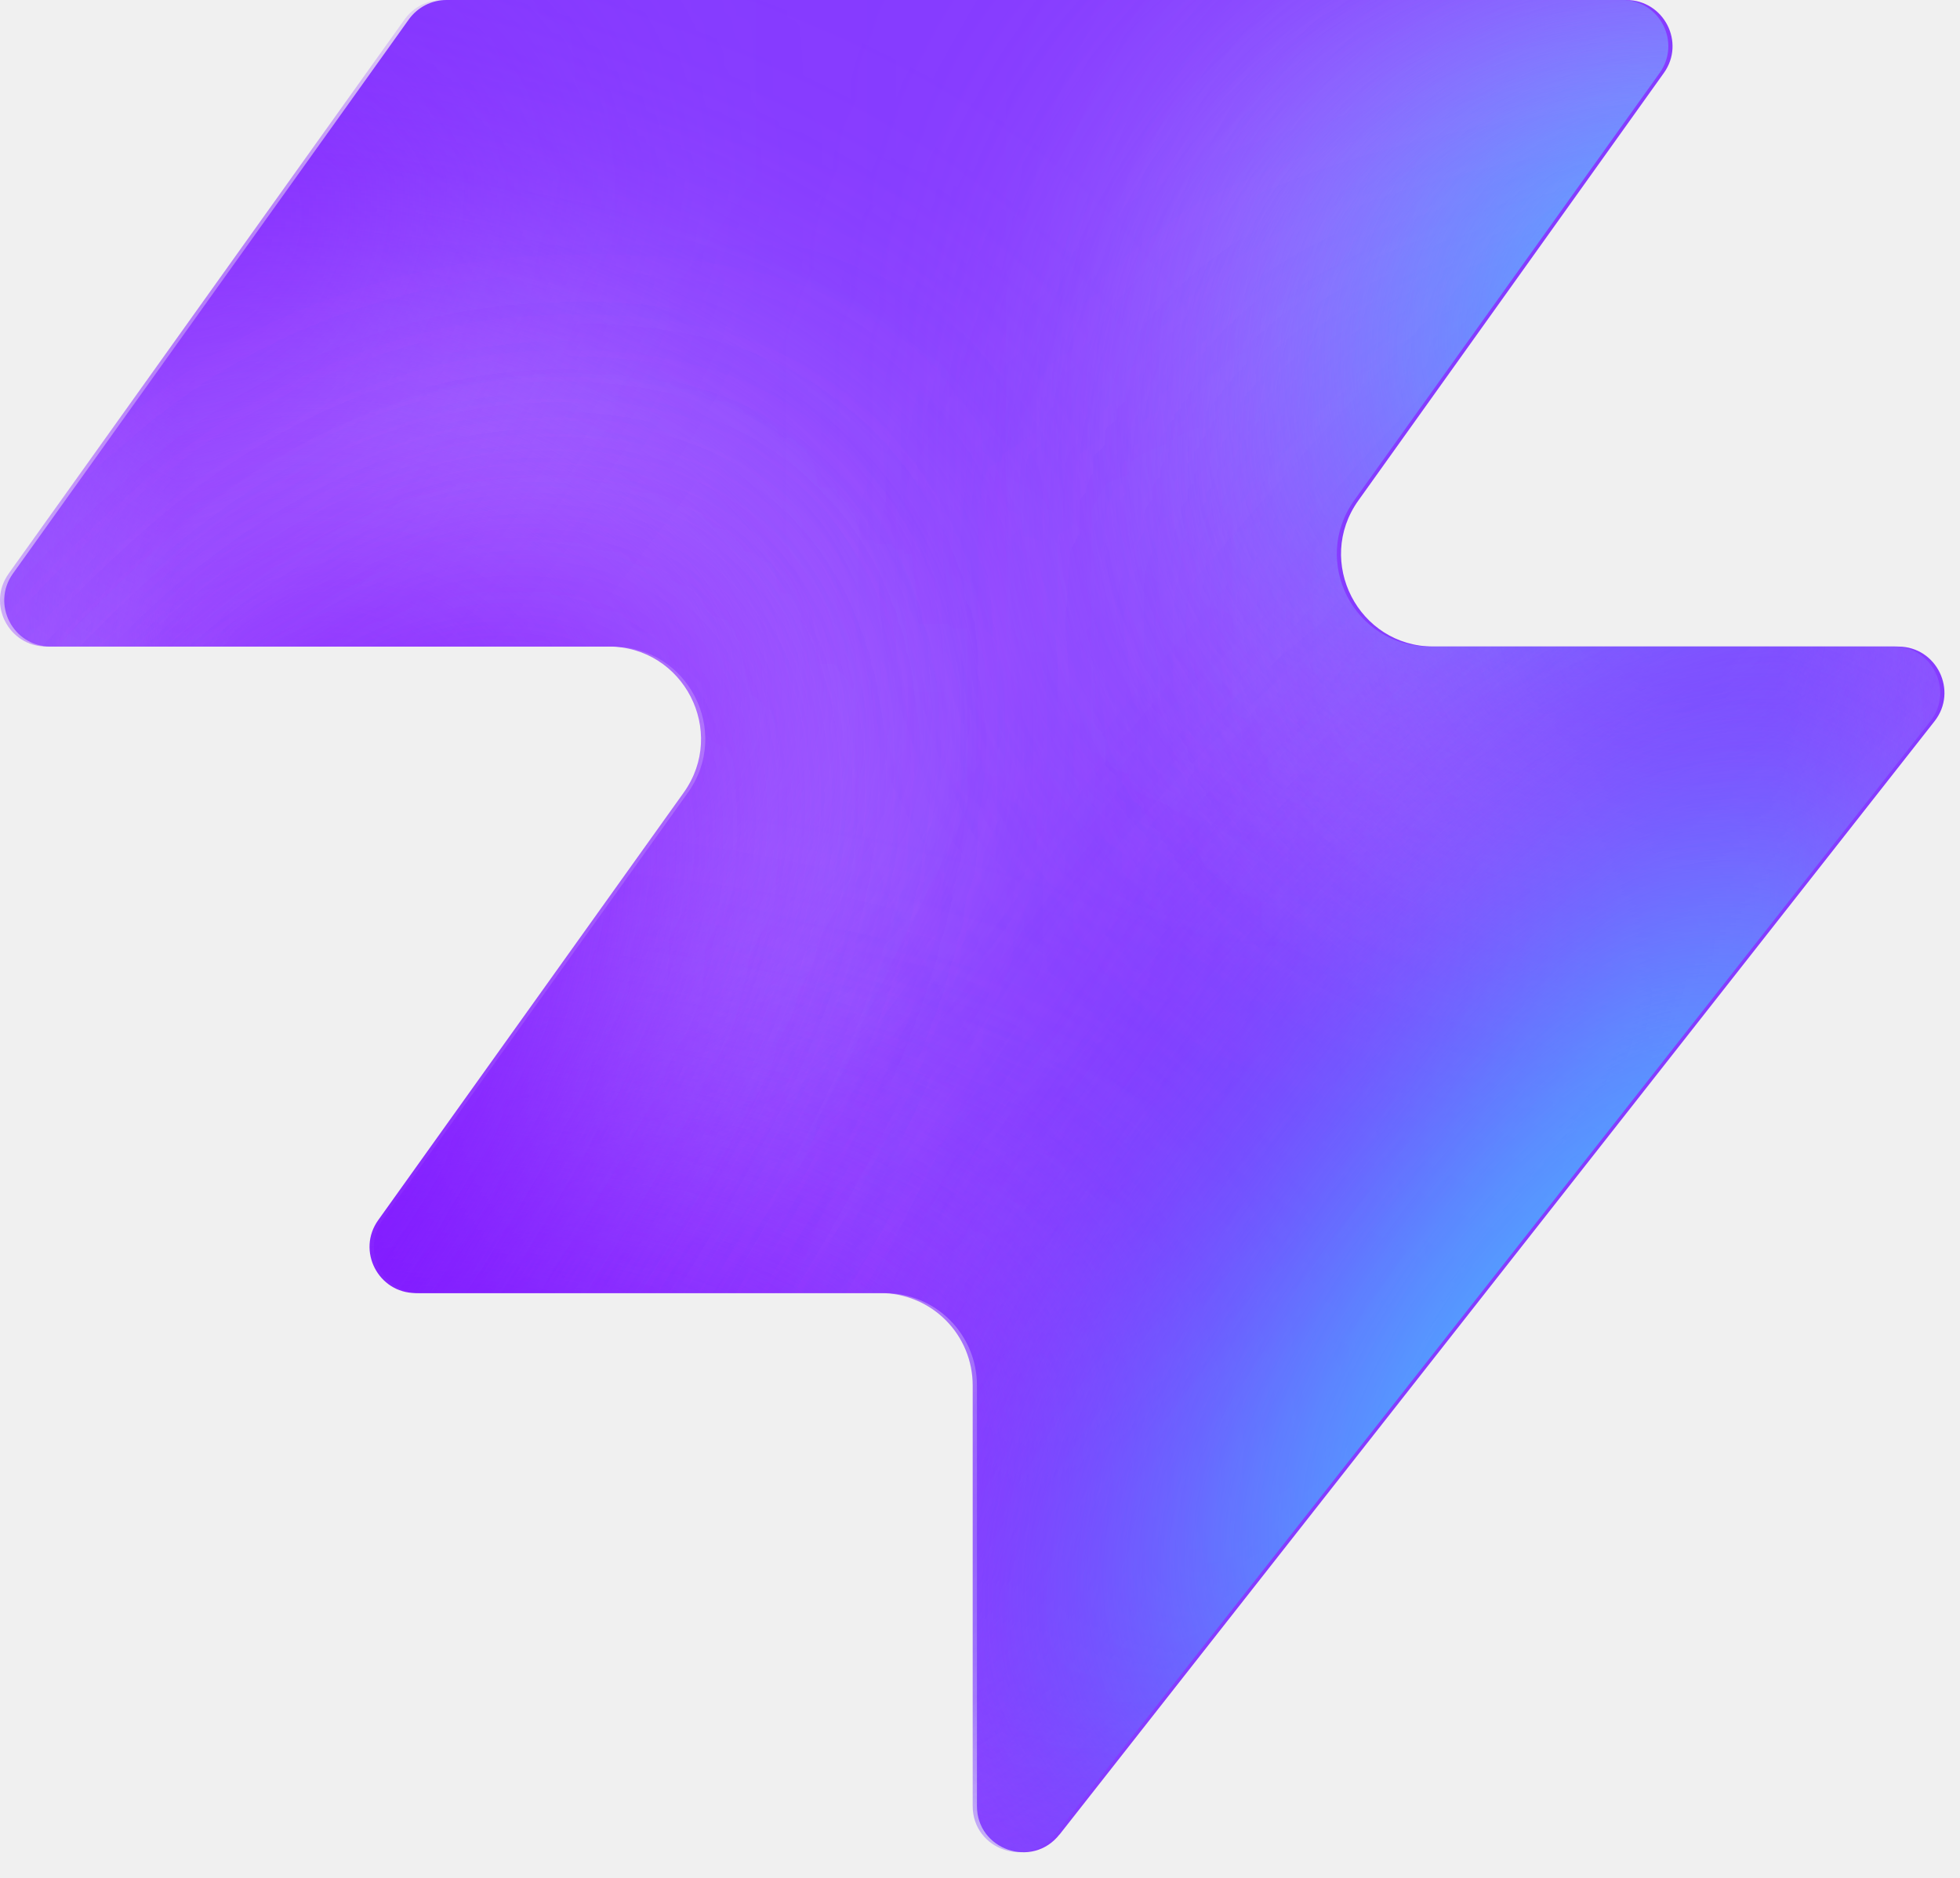
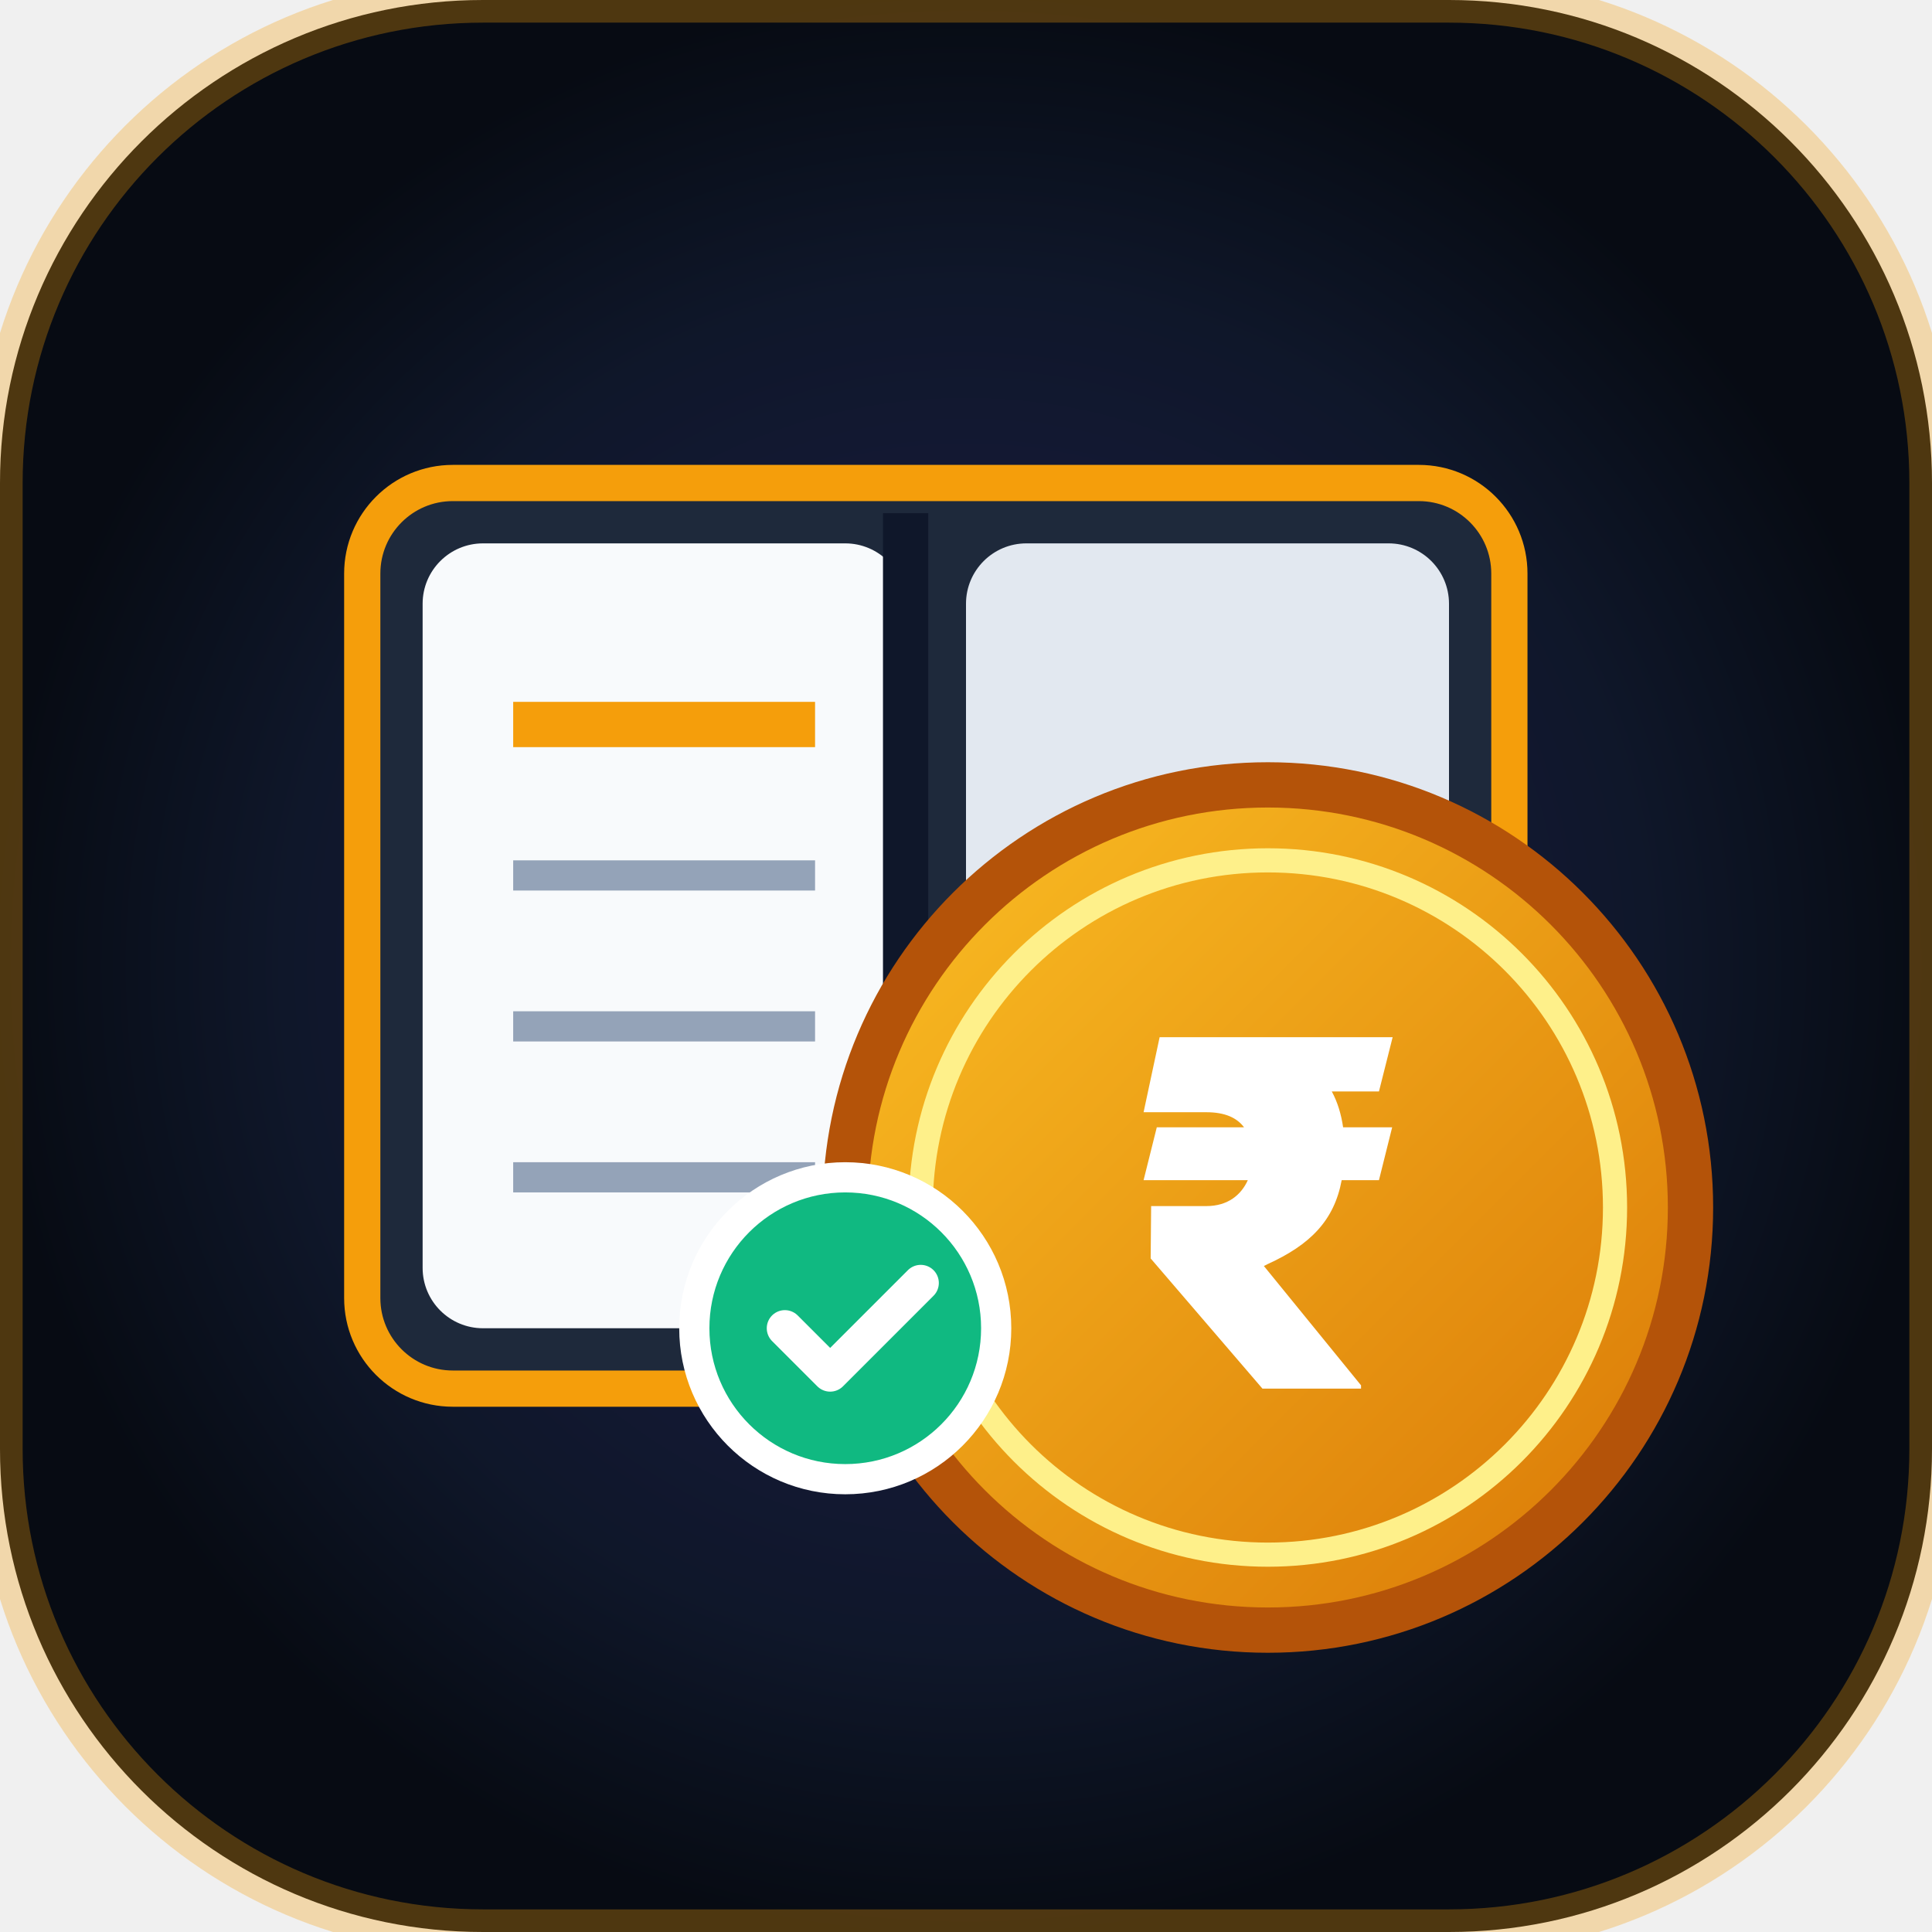
- <svg xmlns="http://www.w3.org/2000/svg" width="48" height="46" fill="none" viewBox="0 0 48 46">
-   <path fill="#863bff" d="M25.946 44.938c-.664.845-2.021.375-2.021-.698V33.937a2.26 2.26 0 0 0-2.262-2.262H10.287c-.92 0-1.456-1.04-.92-1.788l7.48-10.471c1.07-1.497 0-3.578-1.842-3.578H1.237c-.92 0-1.456-1.04-.92-1.788L10.013.474c.214-.297.556-.474.92-.474h28.894c.92 0 1.456 1.04.92 1.788l-7.48 10.471c-1.07 1.498 0 3.579 1.842 3.579h11.377c.943 0 1.473 1.088.89 1.83L25.947 44.94z" style="fill:#863bff;fill:color(display-p3 .525 .23 1);fill-opacity:1" />
-   <mask id="a" width="48" height="46" x="0" y="0" maskUnits="userSpaceOnUse" style="mask-type:alpha">
-     <path fill="#000" d="M25.842 44.938c-.664.844-2.021.375-2.021-.698V33.937a2.26 2.26 0 0 0-2.262-2.262H10.183c-.92 0-1.456-1.04-.92-1.788l7.48-10.471c1.07-1.498 0-3.579-1.842-3.579H1.133c-.92 0-1.456-1.04-.92-1.787L9.91.473c.214-.297.556-.474.92-.474h28.894c.92 0 1.456 1.04.92 1.788l-7.48 10.471c-1.07 1.498 0 3.578 1.842 3.578h11.377c.943 0 1.473 1.088.89 1.832L25.843 44.94z" style="fill:#000;fill-opacity:1" />
-   </mask>
-   <g mask="url(#a)">
-     <g filter="url(#b)">
-       <ellipse cx="5.508" cy="14.704" fill="#ede6ff" rx="5.508" ry="14.704" style="fill:#ede6ff;fill:color(display-p3 .927 .903 1);fill-opacity:1" transform="matrix(.00324 1 1 -.00324 -4.47 31.516)" />
-     </g>
-     <g filter="url(#c)">
-       <ellipse cx="10.399" cy="29.851" fill="#ede6ff" rx="10.399" ry="29.851" style="fill:#ede6ff;fill:color(display-p3 .927 .903 1);fill-opacity:1" transform="matrix(.00324 1 1 -.00324 -39.328 7.883)" />
-     </g>
-     <g filter="url(#d)">
-       <ellipse cx="5.508" cy="30.487" fill="#7e14ff" rx="5.508" ry="30.487" style="fill:#7e14ff;fill:color(display-p3 .492 .077 1);fill-opacity:1" transform="rotate(89.814 -25.913 -14.639)scale(1 -1)" />
-     </g>
-     <g filter="url(#e)">
-       <ellipse cx="5.508" cy="30.599" fill="#7e14ff" rx="5.508" ry="30.599" style="fill:#7e14ff;fill:color(display-p3 .492 .077 1);fill-opacity:1" transform="rotate(89.814 -32.644 -3.334)scale(1 -1)" />
-     </g>
-     <g filter="url(#f)">
-       <ellipse cx="5.508" cy="30.599" fill="#7e14ff" rx="5.508" ry="30.599" style="fill:#7e14ff;fill:color(display-p3 .492 .077 1);fill-opacity:1" transform="matrix(.00324 1 1 -.00324 -34.34 30.47)" />
-     </g>
-     <g filter="url(#g)">
-       <ellipse cx="14.072" cy="22.078" fill="#ede6ff" rx="14.072" ry="22.078" style="fill:#ede6ff;fill:color(display-p3 .927 .903 1);fill-opacity:1" transform="rotate(93.35 24.506 48.493)scale(-1 1)" />
-     </g>
-     <g filter="url(#h)">
-       <ellipse cx="3.47" cy="21.501" fill="#7e14ff" rx="3.47" ry="21.501" style="fill:#7e14ff;fill:color(display-p3 .492 .077 1);fill-opacity:1" transform="rotate(89.009 28.708 47.59)scale(-1 1)" />
-     </g>
-     <g filter="url(#i)">
-       <ellipse cx="3.47" cy="21.501" fill="#7e14ff" rx="3.47" ry="21.501" style="fill:#7e14ff;fill:color(display-p3 .492 .077 1);fill-opacity:1" transform="rotate(89.009 28.708 47.59)scale(-1 1)" />
-     </g>
-     <g filter="url(#j)">
-       <ellipse cx=".387" cy="8.972" fill="#7e14ff" rx="4.407" ry="29.108" style="fill:#7e14ff;fill:color(display-p3 .492 .077 1);fill-opacity:1" transform="rotate(39.51 .387 8.972)" />
-     </g>
-     <g filter="url(#k)">
-       <ellipse cx="47.523" cy="-6.092" fill="#7e14ff" rx="4.407" ry="29.108" style="fill:#7e14ff;fill:color(display-p3 .492 .077 1);fill-opacity:1" transform="rotate(37.892 47.523 -6.092)" />
-     </g>
-     <g filter="url(#l)">
-       <ellipse cx="41.412" cy="6.333" fill="#47bfff" rx="5.971" ry="9.665" style="fill:#47bfff;fill:color(display-p3 .28 .748 1);fill-opacity:1" transform="rotate(37.892 41.412 6.333)" />
-     </g>
-     <g filter="url(#m)">
-       <ellipse cx="-1.879" cy="38.332" fill="#7e14ff" rx="4.407" ry="29.108" style="fill:#7e14ff;fill:color(display-p3 .492 .077 1);fill-opacity:1" transform="rotate(37.892 -1.88 38.332)" />
-     </g>
-     <g filter="url(#n)">
-       <ellipse cx="-1.879" cy="38.332" fill="#7e14ff" rx="4.407" ry="29.108" style="fill:#7e14ff;fill:color(display-p3 .492 .077 1);fill-opacity:1" transform="rotate(37.892 -1.88 38.332)" />
-     </g>
-     <g filter="url(#o)">
-       <ellipse cx="35.651" cy="29.907" fill="#7e14ff" rx="4.407" ry="29.108" style="fill:#7e14ff;fill:color(display-p3 .492 .077 1);fill-opacity:1" transform="rotate(37.892 35.651 29.907)" />
-     </g>
-     <g filter="url(#p)">
-       <ellipse cx="38.418" cy="32.4" fill="#47bfff" rx="5.971" ry="15.297" style="fill:#47bfff;fill:color(display-p3 .28 .748 1);fill-opacity:1" transform="rotate(37.892 38.418 32.4)" />
-     </g>
-   </g>
+ <svg xmlns="http://www.w3.org/2000/svg" viewBox="0 0 64 64" fill="none">
  <defs>
-     <filter id="b" width="60.045" height="41.654" x="-19.77" y="16.149" color-interpolation-filters="sRGB" filterUnits="userSpaceOnUse">
-       <feFlood flood-opacity="0" result="BackgroundImageFix" />
-       <feBlend in="SourceGraphic" in2="BackgroundImageFix" result="shape" />
-       <feGaussianBlur result="effect1_foregroundBlur_2002_17158" stdDeviation="7.659" />
-     </filter>
-     <filter id="c" width="90.34" height="51.437" x="-54.613" y="-7.533" color-interpolation-filters="sRGB" filterUnits="userSpaceOnUse">
-       <feFlood flood-opacity="0" result="BackgroundImageFix" />
-       <feBlend in="SourceGraphic" in2="BackgroundImageFix" result="shape" />
-       <feGaussianBlur result="effect1_foregroundBlur_2002_17158" stdDeviation="7.659" />
-     </filter>
-     <filter id="d" width="79.355" height="29.4" x="-49.64" y="2.03" color-interpolation-filters="sRGB" filterUnits="userSpaceOnUse">
-       <feFlood flood-opacity="0" result="BackgroundImageFix" />
-       <feBlend in="SourceGraphic" in2="BackgroundImageFix" result="shape" />
-       <feGaussianBlur result="effect1_foregroundBlur_2002_17158" stdDeviation="4.596" />
-     </filter>
-     <filter id="e" width="79.579" height="29.4" x="-45.045" y="20.029" color-interpolation-filters="sRGB" filterUnits="userSpaceOnUse">
-       <feFlood flood-opacity="0" result="BackgroundImageFix" />
-       <feBlend in="SourceGraphic" in2="BackgroundImageFix" result="shape" />
-       <feGaussianBlur result="effect1_foregroundBlur_2002_17158" stdDeviation="4.596" />
-     </filter>
-     <filter id="f" width="79.579" height="29.4" x="-43.513" y="21.178" color-interpolation-filters="sRGB" filterUnits="userSpaceOnUse">
-       <feFlood flood-opacity="0" result="BackgroundImageFix" />
-       <feBlend in="SourceGraphic" in2="BackgroundImageFix" result="shape" />
-       <feGaussianBlur result="effect1_foregroundBlur_2002_17158" stdDeviation="4.596" />
-     </filter>
-     <filter id="g" width="74.749" height="58.852" x="15.756" y="-17.901" color-interpolation-filters="sRGB" filterUnits="userSpaceOnUse">
-       <feFlood flood-opacity="0" result="BackgroundImageFix" />
-       <feBlend in="SourceGraphic" in2="BackgroundImageFix" result="shape" />
-       <feGaussianBlur result="effect1_foregroundBlur_2002_17158" stdDeviation="7.659" />
-     </filter>
-     <filter id="h" width="61.377" height="25.362" x="23.548" y="2.284" color-interpolation-filters="sRGB" filterUnits="userSpaceOnUse">
-       <feFlood flood-opacity="0" result="BackgroundImageFix" />
-       <feBlend in="SourceGraphic" in2="BackgroundImageFix" result="shape" />
-       <feGaussianBlur result="effect1_foregroundBlur_2002_17158" stdDeviation="4.596" />
-     </filter>
-     <filter id="i" width="61.377" height="25.362" x="23.548" y="2.284" color-interpolation-filters="sRGB" filterUnits="userSpaceOnUse">
-       <feFlood flood-opacity="0" result="BackgroundImageFix" />
-       <feBlend in="SourceGraphic" in2="BackgroundImageFix" result="shape" />
-       <feGaussianBlur result="effect1_foregroundBlur_2002_17158" stdDeviation="4.596" />
-     </filter>
-     <filter id="j" width="56.045" height="63.649" x="-27.636" y="-22.853" color-interpolation-filters="sRGB" filterUnits="userSpaceOnUse">
-       <feFlood flood-opacity="0" result="BackgroundImageFix" />
-       <feBlend in="SourceGraphic" in2="BackgroundImageFix" result="shape" />
-       <feGaussianBlur result="effect1_foregroundBlur_2002_17158" stdDeviation="4.596" />
-     </filter>
-     <filter id="k" width="54.814" height="64.646" x="20.116" y="-38.415" color-interpolation-filters="sRGB" filterUnits="userSpaceOnUse">
-       <feFlood flood-opacity="0" result="BackgroundImageFix" />
-       <feBlend in="SourceGraphic" in2="BackgroundImageFix" result="shape" />
-       <feGaussianBlur result="effect1_foregroundBlur_2002_17158" stdDeviation="4.596" />
-     </filter>
-     <filter id="l" width="33.541" height="35.313" x="24.641" y="-11.323" color-interpolation-filters="sRGB" filterUnits="userSpaceOnUse">
-       <feFlood flood-opacity="0" result="BackgroundImageFix" />
-       <feBlend in="SourceGraphic" in2="BackgroundImageFix" result="shape" />
-       <feGaussianBlur result="effect1_foregroundBlur_2002_17158" stdDeviation="4.596" />
-     </filter>
-     <filter id="m" width="54.814" height="64.646" x="-29.286" y="6.009" color-interpolation-filters="sRGB" filterUnits="userSpaceOnUse">
-       <feFlood flood-opacity="0" result="BackgroundImageFix" />
-       <feBlend in="SourceGraphic" in2="BackgroundImageFix" result="shape" />
-       <feGaussianBlur result="effect1_foregroundBlur_2002_17158" stdDeviation="4.596" />
-     </filter>
-     <filter id="n" width="54.814" height="64.646" x="-29.286" y="6.009" color-interpolation-filters="sRGB" filterUnits="userSpaceOnUse">
-       <feFlood flood-opacity="0" result="BackgroundImageFix" />
-       <feBlend in="SourceGraphic" in2="BackgroundImageFix" result="shape" />
-       <feGaussianBlur result="effect1_foregroundBlur_2002_17158" stdDeviation="4.596" />
-     </filter>
-     <filter id="o" width="54.814" height="64.646" x="8.244" y="-2.416" color-interpolation-filters="sRGB" filterUnits="userSpaceOnUse">
-       <feFlood flood-opacity="0" result="BackgroundImageFix" />
-       <feBlend in="SourceGraphic" in2="BackgroundImageFix" result="shape" />
-       <feGaussianBlur result="effect1_foregroundBlur_2002_17158" stdDeviation="4.596" />
-     </filter>
-     <filter id="p" width="39.409" height="43.623" x="18.713" y="10.588" color-interpolation-filters="sRGB" filterUnits="userSpaceOnUse">
-       <feFlood flood-opacity="0" result="BackgroundImageFix" />
-       <feBlend in="SourceGraphic" in2="BackgroundImageFix" result="shape" />
-       <feGaussianBlur result="effect1_foregroundBlur_2002_17158" stdDeviation="4.596" />
-     </filter>
+     <radialGradient id="bg" cx="50%" cy="50%" r="50%">
+       <stop offset="0%" stop-color="#1e1b4b" />
+       <stop offset="70%" stop-color="#0f172a" />
+       <stop offset="100%" stop-color="#070b13" />
+     </radialGradient>
+     <linearGradient id="gold" x1="0%" y1="0%" x2="100%" y2="100%">
+       <stop offset="0%" stop-color="#fbbf24" />
+       <stop offset="100%" stop-color="#d97706" />
+     </linearGradient>
  </defs>
+   <rect width="64" height="64" rx="16" fill="url(#bg)" stroke="#f59e0b" stroke-opacity="0.3" stroke-width="1.5" />
+   <rect x="12" y="16" width="38" height="30" rx="3" fill="#1e293b" stroke="#f59e0b" stroke-width="1.2" />
+   <rect x="14" y="18" width="16" height="26" rx="2" fill="#f8fafc" />
+   <rect x="32" y="18" width="16" height="26" rx="2" fill="#e2e8f0" />
+   <line x1="30" y1="17" x2="30" y2="45" stroke="#0f172a" stroke-width="1.5" />
+   <line x1="17" y1="24" x2="27" y2="24" stroke="#f59e0b" stroke-width="1.5" />
+   <line x1="17" y1="29" x2="27" y2="29" stroke="#94a3b8" stroke-width="1" />
+   <line x1="17" y1="34" x2="27" y2="34" stroke="#94a3b8" stroke-width="1" />
+   <line x1="17" y1="39" x2="27" y2="39" stroke="#94a3b8" stroke-width="1" />
+   <circle cx="42" cy="40" r="14" fill="url(#gold)" stroke="#b45309" stroke-width="1.5" />
+   <circle cx="42" cy="40" r="11.5" fill="none" stroke="#fef08a" stroke-width="0.8" />
+   <text x="42" y="46" font-family="system-ui, -apple-system, sans-serif" font-size="16" font-weight="900" fill="#ffffff" text-anchor="middle">₹</text>
+   <circle cx="28" cy="44" r="5" fill="#10b981" stroke="#ffffff" stroke-width="1" />
+   <path d="M26 44l1.5 1.5 3-3" stroke="#ffffff" stroke-width="1.2" stroke-linecap="round" stroke-linejoin="round" />
</svg>
